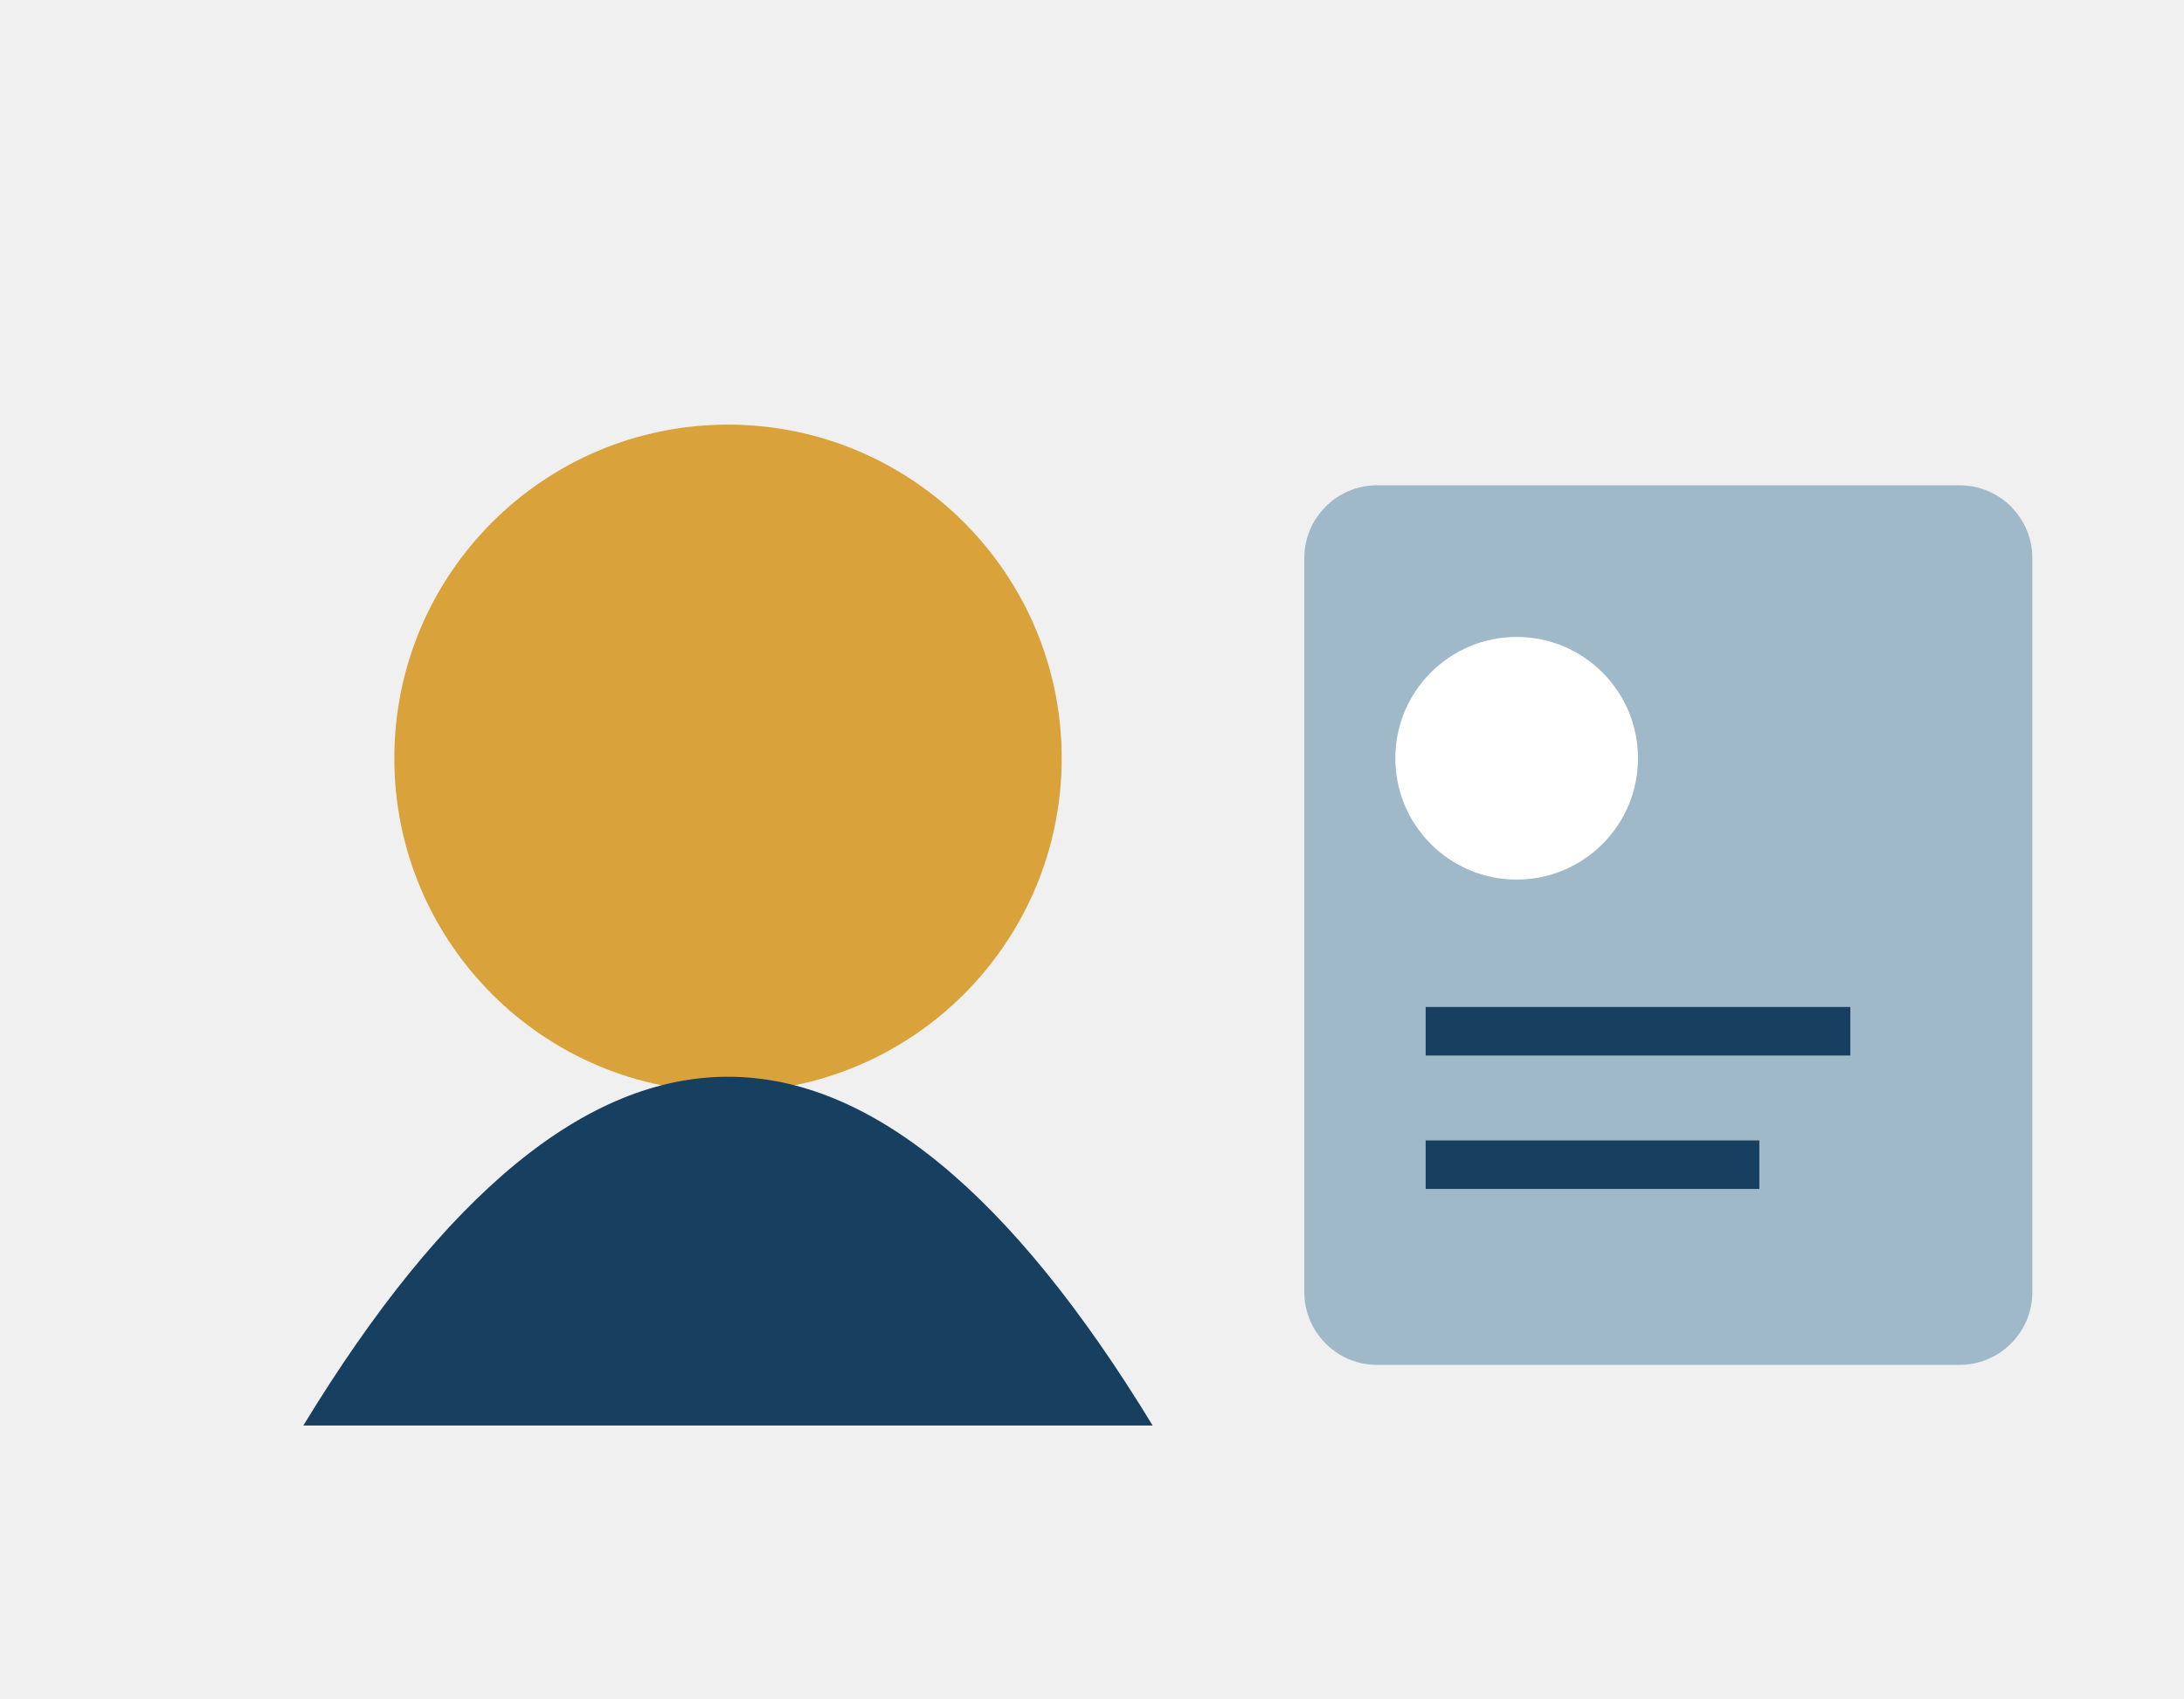
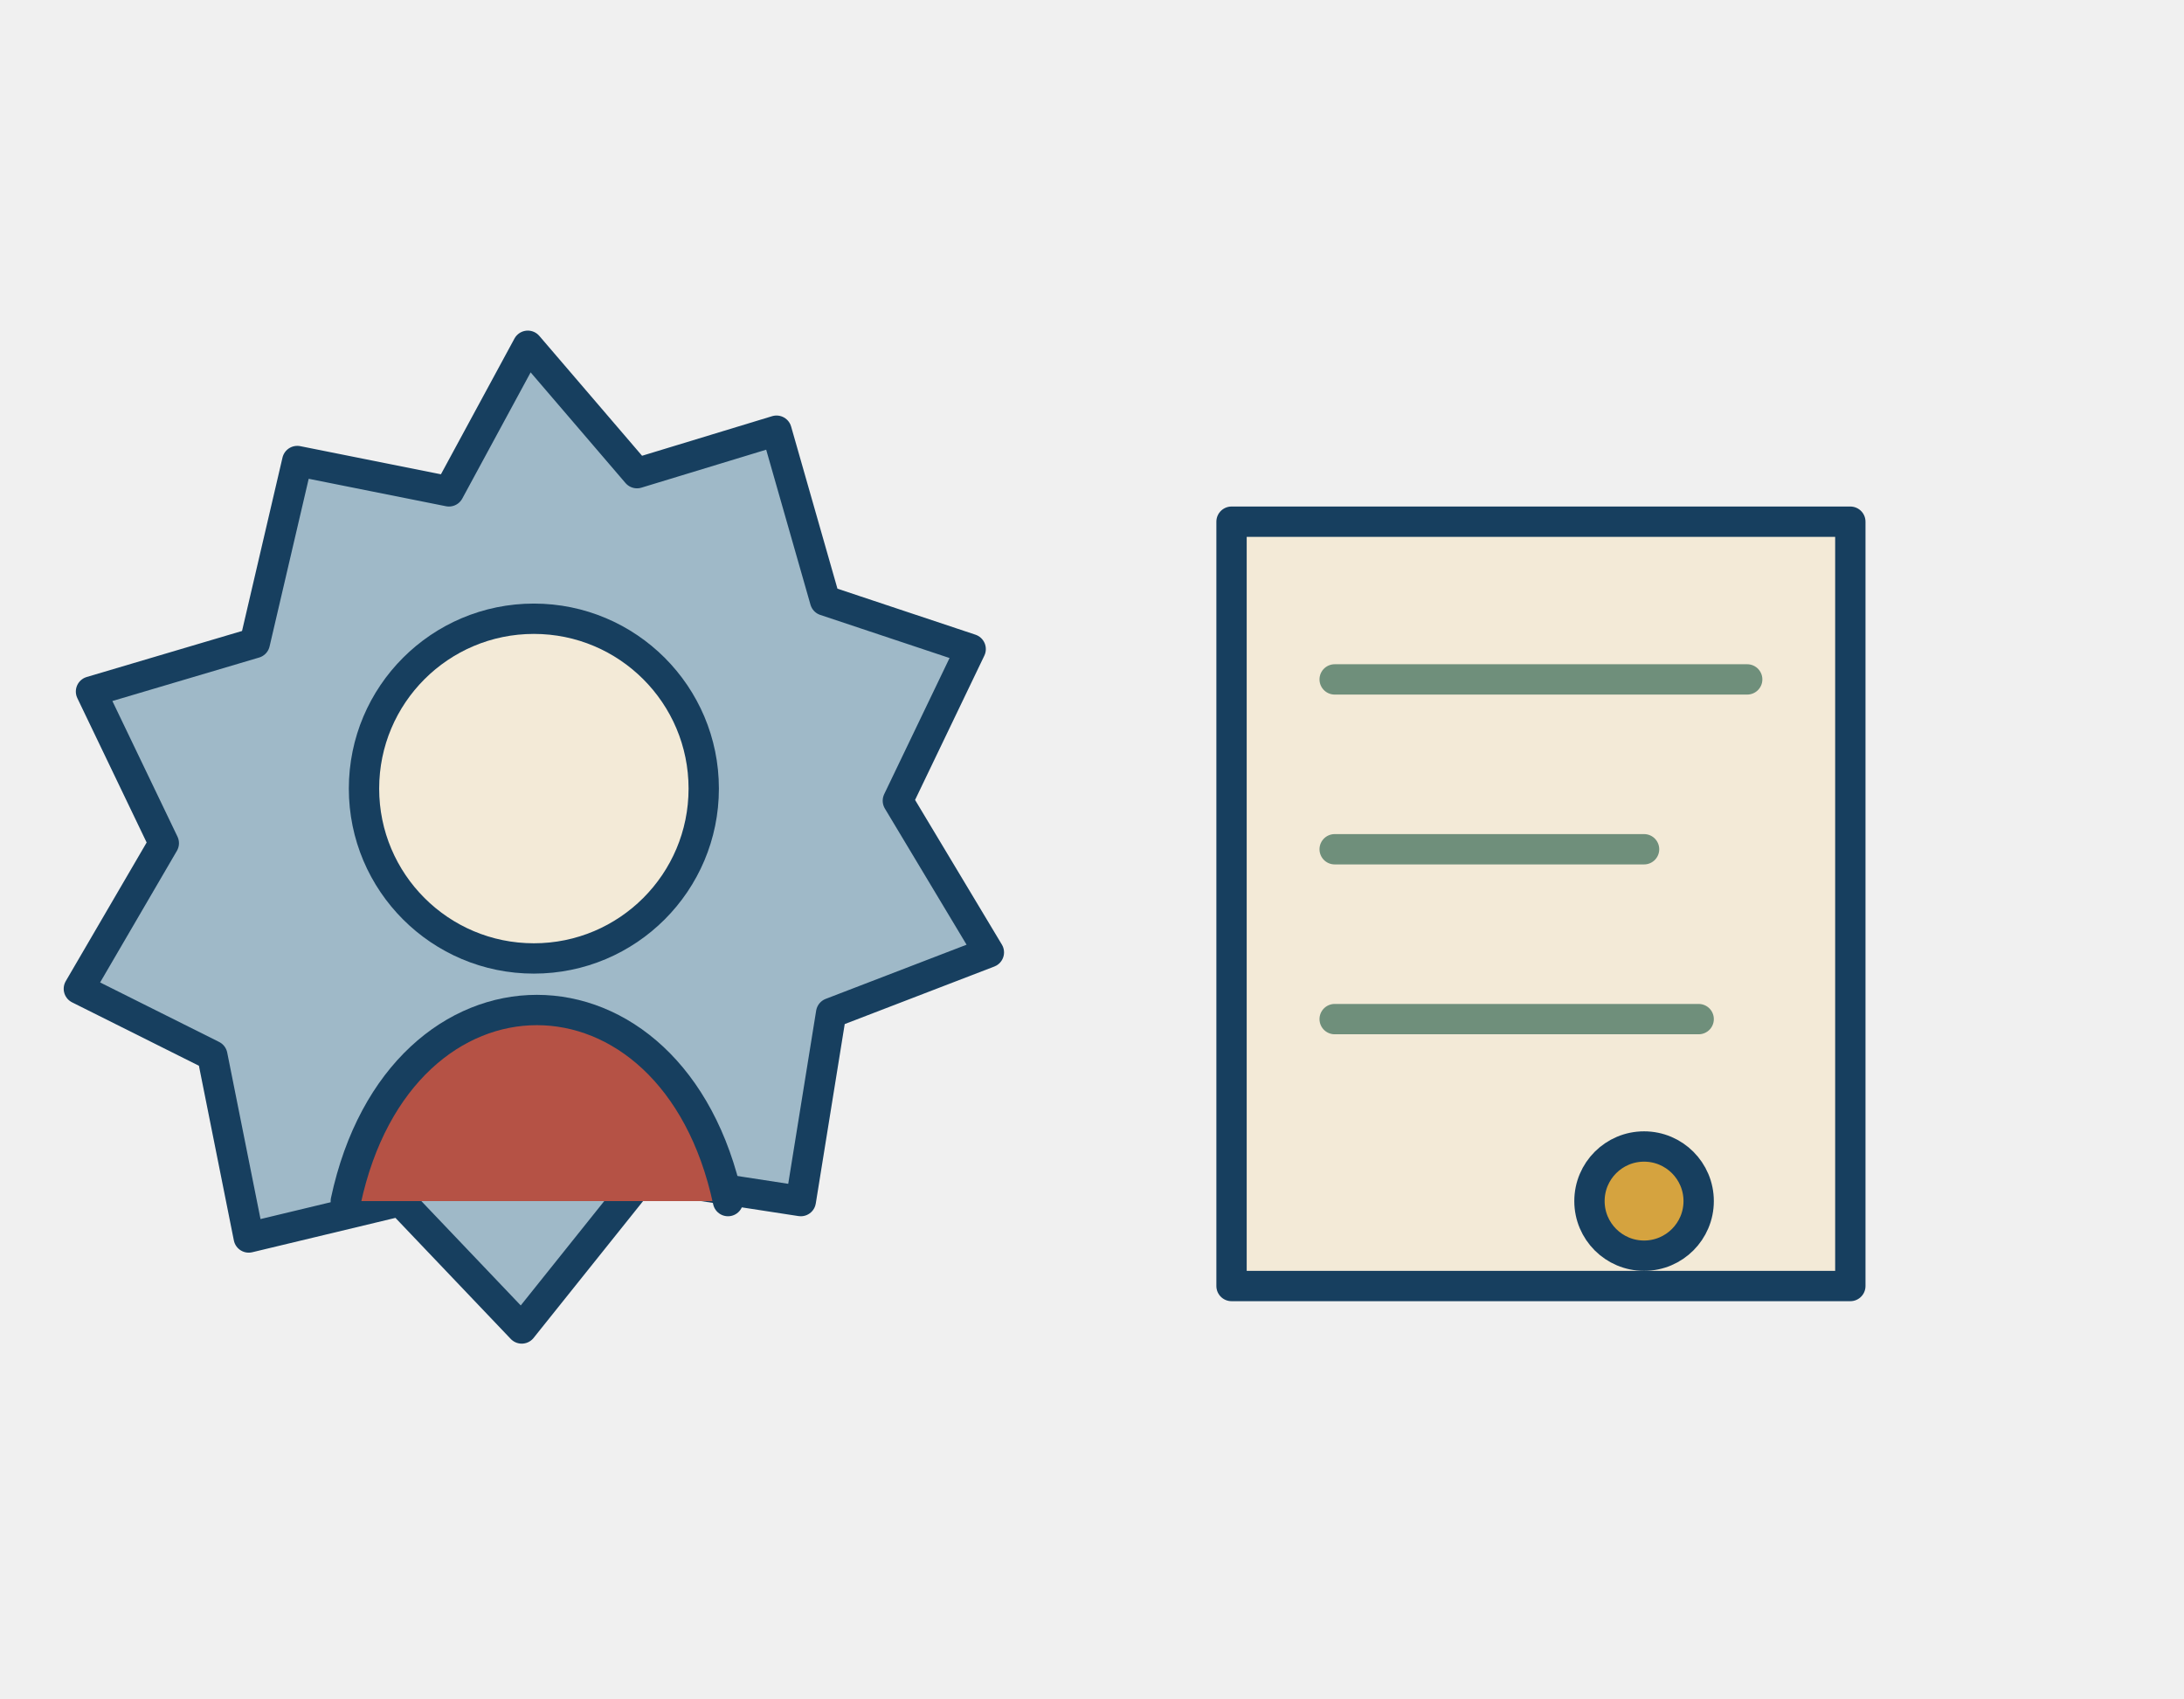
- <svg xmlns="http://www.w3.org/2000/svg" width="360" height="280" viewBox="20 270 340 280">
-   <circle cx="130" cy="395" r="55" fill="#d9a23a" />
-   <path d="M60 505q70-115 140 0" fill="#173f5f" />
-   <rect x="225" y="350" width="120" height="145" rx="12" fill="#9fb9c8" />
-   <circle cx="260" cy="395" r="20" fill="#fff" />
-   <path d="M245 440h70M245 462h55" stroke="#173f5f" stroke-width="8" />
+ <svg xmlns="http://www.w3.org/2000/svg" width="360" height="280" viewBox="0 0 360 280">
+   <g stroke="#173f5f" stroke-width="5" stroke-linecap="round" stroke-linejoin="round">
+     <path d="M87 57l18 21 23-7 8 28 24 8-12 25 15 25-26 10-5 31-26-4-20 25-20-21-25 6-6-30-22-11 14-24-12-25 27-8 7-30 25 5z" fill="#9fb9c8" />
+     <circle cx="88" cy="130" r="28" fill="#f3ead7" />
+     <path d="M57 198c9-42 54-42 63 0" fill="#b55245" />
+     <path d="M203 86h102v126H203z" fill="#f3ead7" />
+     <path d="M220 112h68M220 140h51M220 168h60" stroke="#6f8f7b" />
+     <circle cx="271" cy="198" r="9" fill="#d5a33f" />
+   </g>
</svg>
